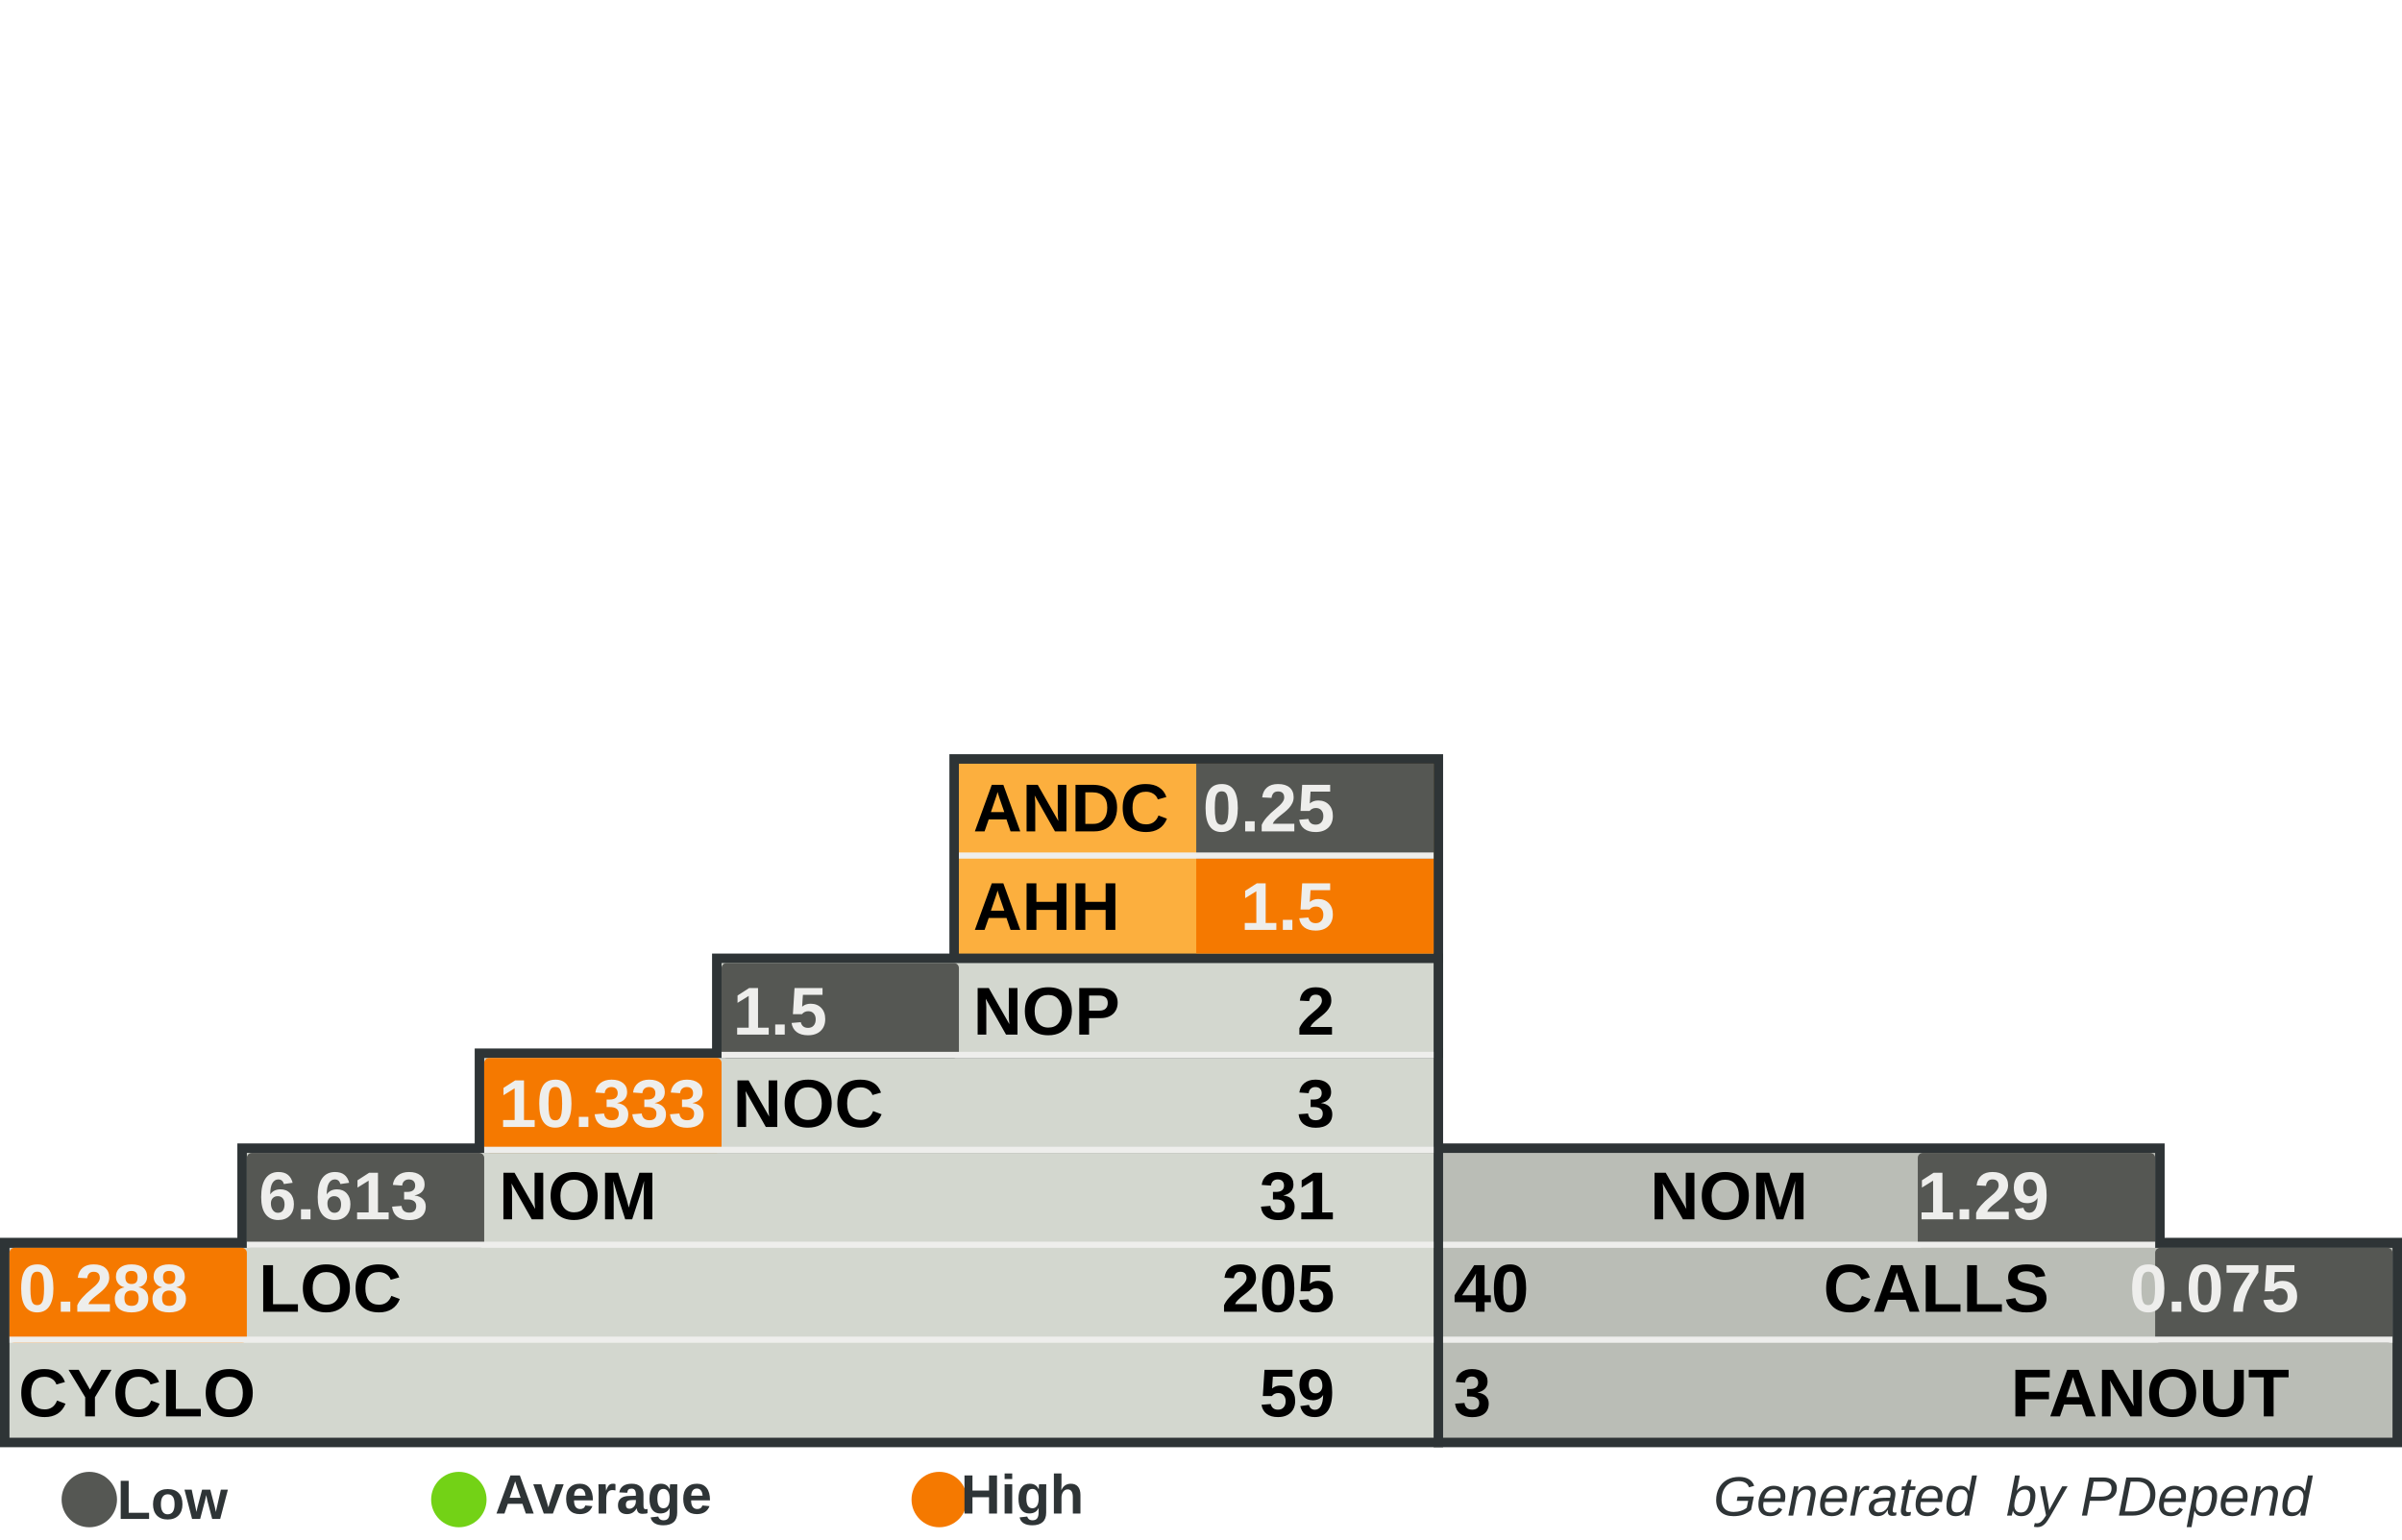
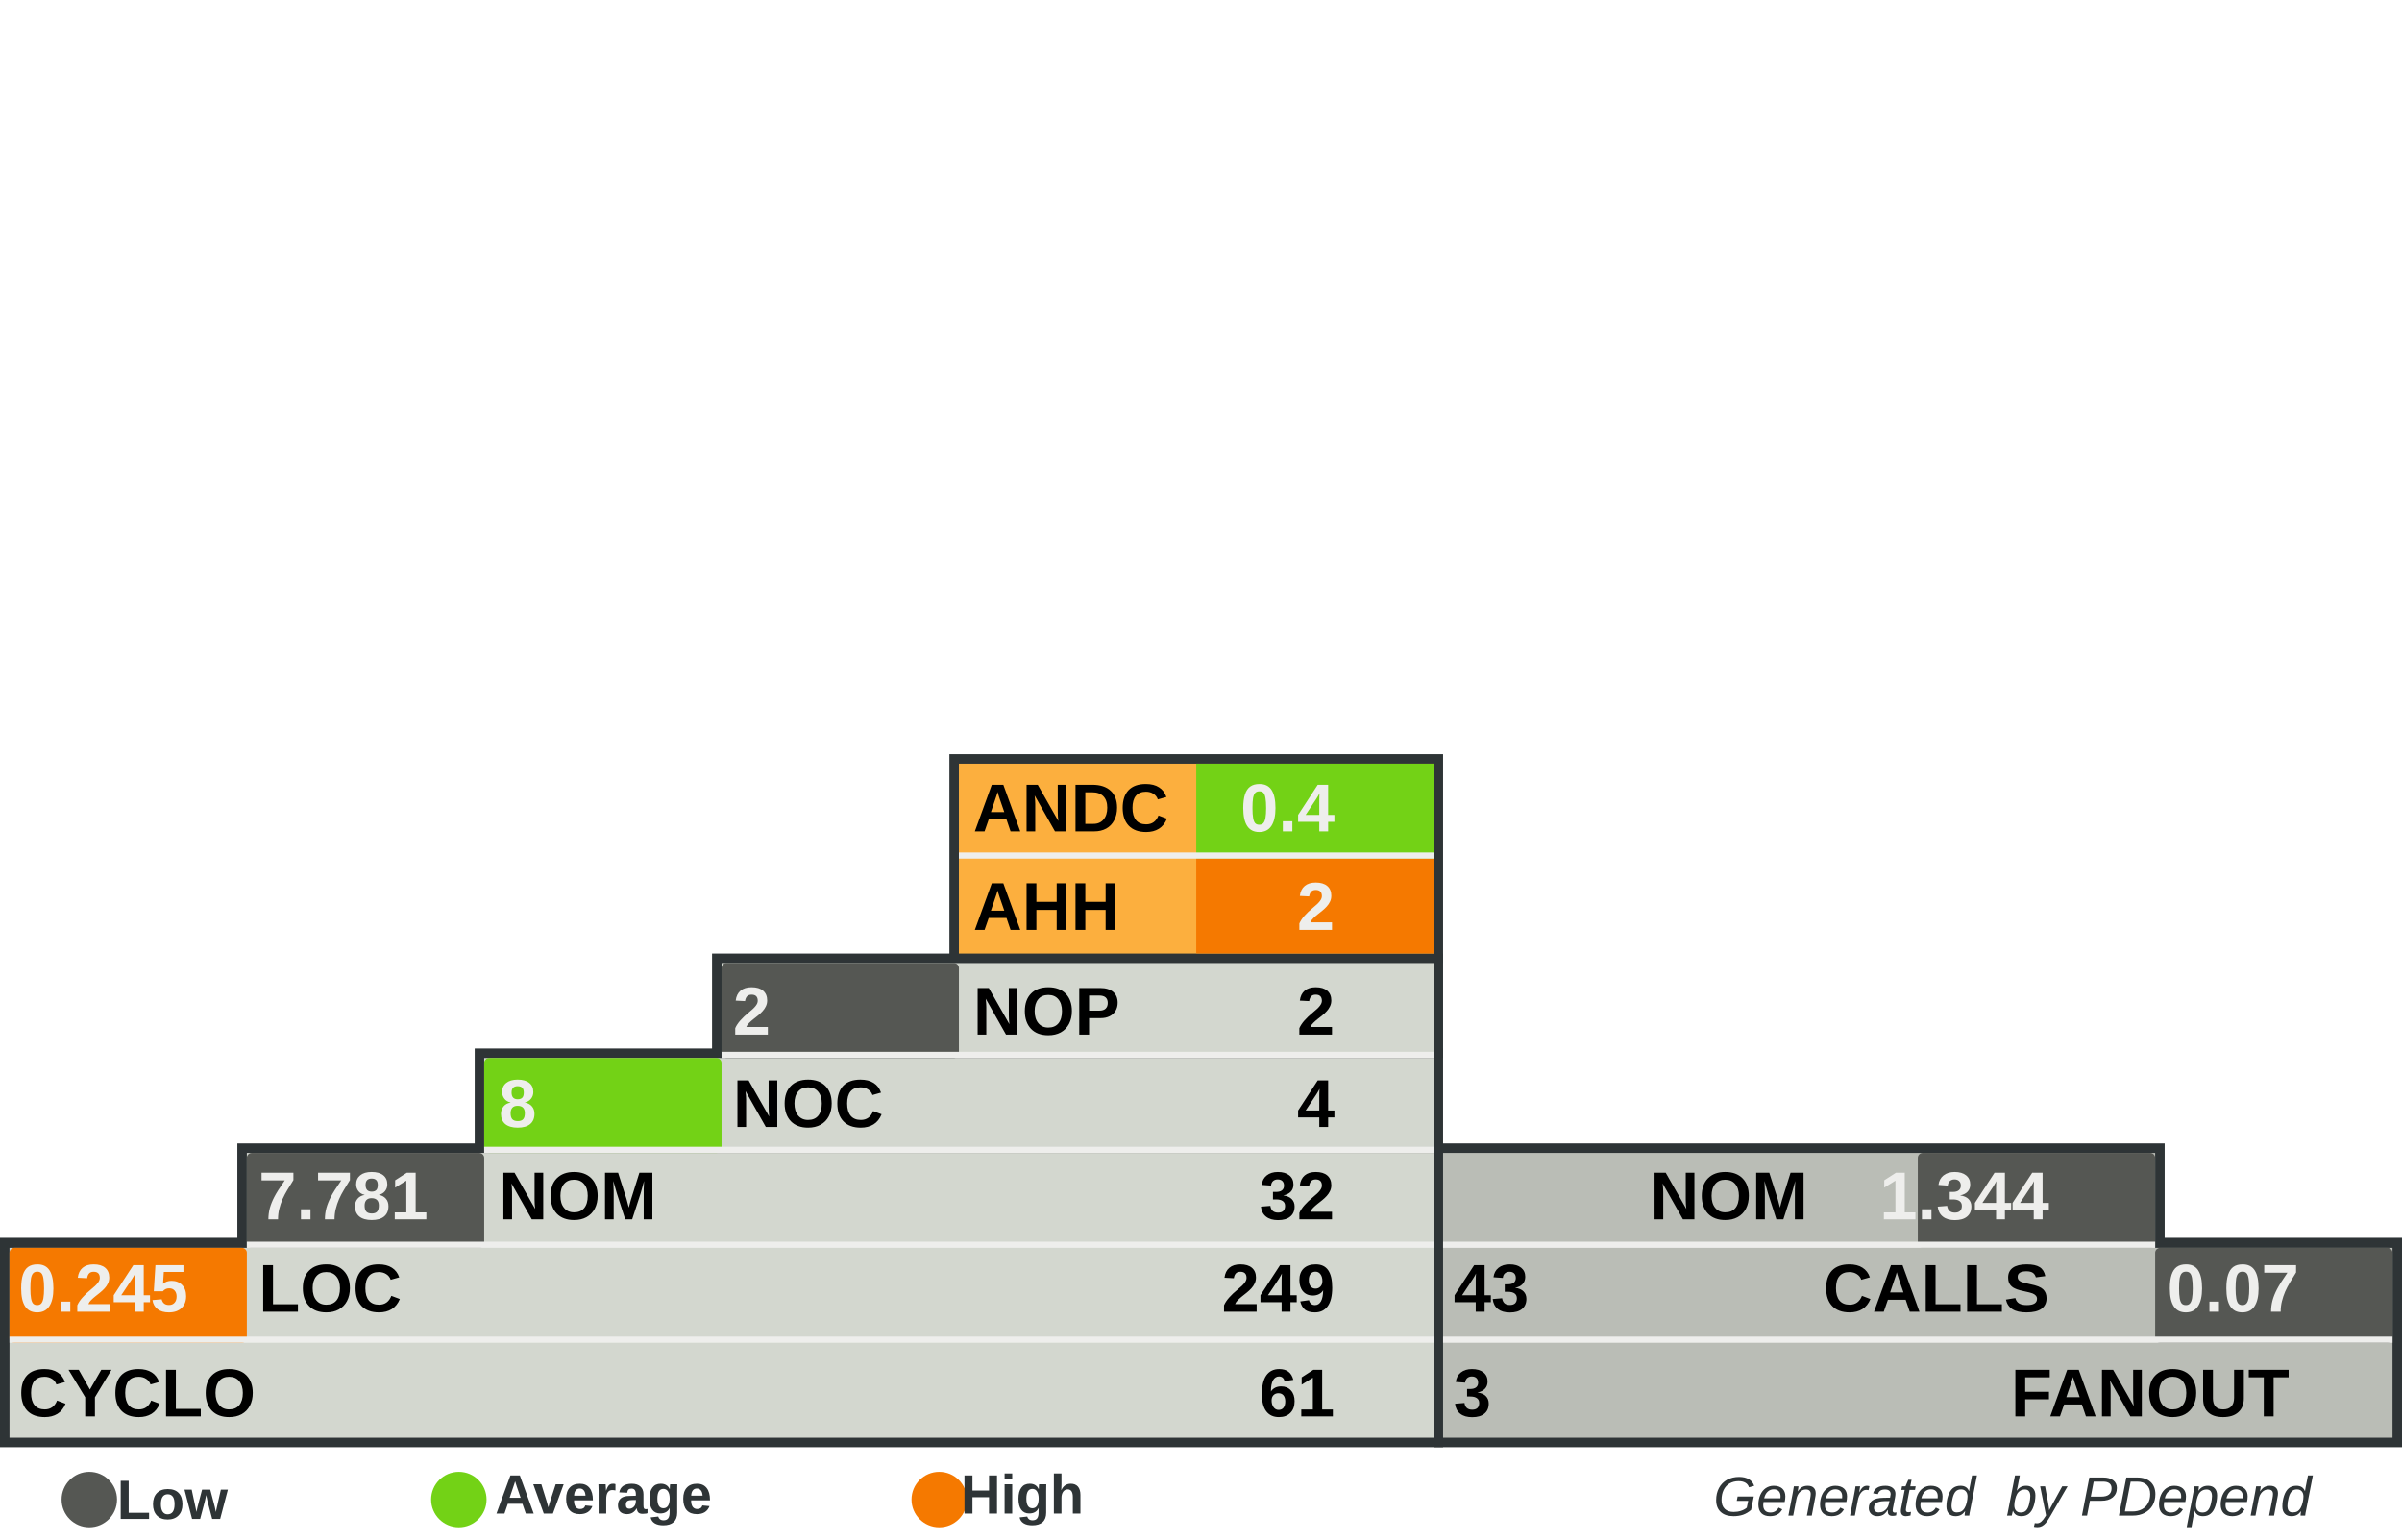
<svg xmlns="http://www.w3.org/2000/svg" width="390" height="250" id="svg5110" version="1.0">
  <defs id="defs5112">
    </defs>
  <g id="layer1">
    <rect style="fill:#555753" width="0" height="0" x="0" y="0" rx="0" ry="0" id="rect8982" xml:id="threshold.low" />
    <rect style="fill:#73d216" width="0" height="0" x="0" y="0" rx="0" ry="0" id="rect8983" xml:id="threshold.average" />
    <rect style="fill:#f57900" width="0" height="0" x="0" y="0" rx="0" ry="0" id="rect2834" xml:id="threshold.high" />
    <rect style="opacity:1;fill:#2e3436;fill-opacity:1;stroke:none;stroke-width:1;stroke-miterlimit:4;stroke-dasharray:none;stroke-opacity:1" id="rect4954" width="118.696" height="16.957" x="232.767" y="185.672" rx="2.978" ry="0" />
    <rect style="opacity:1;fill:#2e3436;fill-opacity:1;stroke:none;stroke-width:1;stroke-miterlimit:4;stroke-dasharray:none;stroke-opacity:1" id="rect4956" width="157.233" height="34" x="232.767" y="201" rx="3.945" ry="0" />
    <rect style="opacity:1;fill:#2e3436;fill-opacity:1;stroke:none;stroke-width:1;stroke-miterlimit:4;stroke-dasharray:none;stroke-opacity:1" id="rect4958" width="80.158" height="33.913" x="154.15" y="122.47" rx="2.011" ry="0" />
    <rect style="opacity:1;fill:#2e3436;fill-opacity:1;stroke:none;stroke-width:1;stroke-miterlimit:4;stroke-dasharray:none;stroke-opacity:1" id="rect4960" width="234.308" height="34" x="0" y="201" rx="5.879" ry="0" />
    <rect style="opacity:1;fill:#2e3436;fill-opacity:1;stroke:none;stroke-width:1;stroke-miterlimit:4;stroke-dasharray:none;stroke-opacity:1" id="rect4962" width="195.771" height="16.957" x="38.538" y="185.672" rx="4.912" ry="0" />
    <rect style="opacity:1;fill:#2e3436;fill-opacity:1;stroke:none;stroke-width:1;stroke-miterlimit:4;stroke-dasharray:none;stroke-opacity:1" id="rect4964" width="157.233" height="16.957" x="77.075" y="170.257" rx="3.945" ry="0" />
    <rect style="opacity:1;fill:#2e3436;fill-opacity:1;stroke:none;stroke-width:1;stroke-miterlimit:4;stroke-dasharray:none;stroke-opacity:1" id="rect4966" width="118.696" height="16.957" x="115.613" y="154.842" rx="2.978" ry="0" />
    <rect style="opacity:1;fill:#d3d7cf;fill-opacity:1;stroke:none;stroke-width:1;stroke-miterlimit:4;stroke-dasharray:none;stroke-opacity:1" id="rect4968" width="231.225" height="30.83" x="1.542" y="202.628" rx="5.801" ry="0" />
    <rect style="opacity:1;fill:#d3d7cf;fill-opacity:1;stroke:none;stroke-width:1;stroke-miterlimit:4;stroke-dasharray:none;stroke-opacity:1" id="rect4970" width="192.688" height="15.415" x="40.079" y="187.214" rx="4.834" ry="0" />
    <rect style="opacity:1;fill:#d3d7cf;fill-opacity:1;stroke:none;stroke-width:1;stroke-miterlimit:4;stroke-dasharray:none;stroke-opacity:1" id="rect4972" width="154.15" height="15.415" x="78.617" y="171.798" rx="3.868" ry="0" />
    <rect style="opacity:1;fill:#d3d7cf;fill-opacity:1;stroke:none;stroke-width:1;stroke-miterlimit:4;stroke-dasharray:none;stroke-opacity:1" id="rect4974" width="115.613" height="15.415" x="117.154" y="156.383" rx="2.901" ry="0" />
    <rect style="opacity:1;fill:#fcaf3e;fill-opacity:1;stroke:none;stroke-width:1;stroke-miterlimit:4;stroke-dasharray:none;stroke-opacity:1" id="rect4976" width="77.075" height="30.83" x="155.692" y="124.012" rx="1.934" ry="0" />
    <rect style="opacity:1;fill:#babdb6;fill-opacity:1;stroke:none;stroke-width:1;stroke-miterlimit:4;stroke-dasharray:none;stroke-opacity:1" id="rect4978" width="154.15" height="30.83" x="234.308" y="202.628" rx="3.868" ry="0" />
    <rect style="opacity:1;fill:#babdb6;fill-opacity:1;stroke:none;stroke-width:1;stroke-miterlimit:4;stroke-dasharray:none;stroke-opacity:1" id="rect4980" width="115.613" height="15.415" x="234.308" y="187.213" rx="2.901" ry="0" />
-     <rect style="opacity:1;fill:#555753;fill-opacity:1;stroke:none;stroke-width:1;stroke-miterlimit:4;stroke-dasharray:none;stroke-opacity:1" id="rect4982" xml:id="rect.andc" width="38.538" height="15.43" x="194.229" y="124.012" rx="0.967" ry="0" />
+     <rect style="opacity:1;fill:#73d216;fill-opacity:1;stroke:none;stroke-width:1;stroke-miterlimit:4;stroke-dasharray:none;stroke-opacity:1" id="rect4982" xml:id="rect.andc" width="38.538" height="15.43" x="194.229" y="124.012" rx="0.967" ry="0" />
    <rect style="opacity:1;fill:#f57900;fill-opacity:1;stroke:none;stroke-width:1;stroke-miterlimit:4;stroke-dasharray:none;stroke-opacity:1" id="rect2851" xml:id="rect.ahh" width="38.538" height="15.4" x="194.229" y="139.412" rx="0.967" ry="0" />
    <rect style="opacity:1;fill:#555753;fill-opacity:1;stroke:none;stroke-width:1;stroke-miterlimit:4;stroke-dasharray:none;stroke-opacity:1" id="rect4984" xml:id="rect.noc-nop" width="38.538" height="15.415" x="117.154" y="156.383" rx="0.806" />
-     <rect style="opacity:1;fill:#f57900;fill-opacity:1;stroke:none;stroke-width:1;stroke-miterlimit:4;stroke-dasharray:none;stroke-opacity:1" id="rect4986" xml:id="rect.nom-noc" width="38.538" height="15.415" x="78.617" y="171.798" rx="0.806" />
+     <rect style="opacity:1;fill:#73d216;fill-opacity:1;stroke:none;stroke-width:1;stroke-miterlimit:4;stroke-dasharray:none;stroke-opacity:1" id="rect4986" xml:id="rect.nom-noc" width="38.538" height="15.415" x="78.617" y="171.798" rx="0.806" />
    <rect style="opacity:1;fill:#555753;fill-opacity:1;stroke:none;stroke-width:1;stroke-miterlimit:4;stroke-dasharray:none;stroke-opacity:1" id="rect4988" xml:id="rect.loc-nom" width="38.538" height="15.415" x="40.079" y="187.213" rx="0.806" />
    <rect style="opacity:1;fill:#f57900;fill-opacity:1;stroke:none;stroke-width:1;stroke-miterlimit:4;stroke-dasharray:none;stroke-opacity:1" id="rect4990" xml:id="rect.cyclo-loc" width="38.538" height="15.415" x="1.542" y="202.628" rx="0.806" />
    <rect style="opacity:1;fill:#555753;fill-opacity:1;stroke:none;stroke-width:1;stroke-miterlimit:4;stroke-dasharray:none;stroke-opacity:1" id="rect4992" xml:id="rect.calls-nom" width="38.538" height="15.415" x="311.383" y="187.213" rx="0.806" />
    <rect style="opacity:1;fill:#555753;fill-opacity:1;stroke:none;stroke-width:1;stroke-miterlimit:4;stroke-dasharray:none;stroke-opacity:1" id="rect4994" xml:id="rect.fanout-calls" width="38.538" height="15.415" x="349.921" y="202.628" rx="0.806" />
    <rect style="opacity:1;fill:#eeeeec;fill-opacity:1;stroke:none;stroke-width:1;stroke-miterlimit:4;stroke-dasharray:none;stroke-opacity:1" id="rect4996" width="231.225" height="1" x="1.542" y="217.043" rx="5.801" ry="0" />
    <rect style="opacity:1;fill:#eeeeec;fill-opacity:1;stroke:none;stroke-width:1;stroke-miterlimit:4;stroke-dasharray:none;stroke-opacity:1" id="rect4998" width="192.688" height="1" x="40.079" y="201.628" rx="4.834" ry="0" />
    <rect style="opacity:1;fill:#eeeeec;fill-opacity:1;stroke:none;stroke-width:1;stroke-miterlimit:4;stroke-dasharray:none;stroke-opacity:1" id="rect5000" width="154.15" height="1" x="78.617" y="186.213" rx="3.868" ry="0" />
    <rect style="opacity:1;fill:#eeeeec;fill-opacity:1;stroke:none;stroke-width:1;stroke-miterlimit:4;stroke-dasharray:none;stroke-opacity:1" id="rect5002" width="115.613" height="1" x="117.154" y="170.798" rx="2.901" ry="0" />
    <rect style="opacity:1;fill:#eeeeec;fill-opacity:1;stroke:none;stroke-width:1;stroke-miterlimit:4;stroke-dasharray:none;stroke-opacity:1" id="rect5004" width="115.613" height="1" x="234.308" y="201.628" rx="2.901" ry="0" />
    <rect style="opacity:1;fill:#eeeeec;fill-opacity:1;stroke:none;stroke-width:1;stroke-miterlimit:4;stroke-dasharray:none;stroke-opacity:1" id="rect5006" width="154.15" height="1" x="234.308" y="217.043" rx="3.868" ry="0" />
    <rect style="opacity:1;fill:#eeeeec;fill-opacity:1;stroke:none;stroke-width:1;stroke-miterlimit:4;stroke-dasharray:none;stroke-opacity:1" id="rect5008" width="77.075" height="1" x="155.692" y="138.427" rx="1.934" ry="0" />
    <text xml:space="preserve" style="font-size:11px;font-style:normal;font-variant:normal;font-weight:bold;font-stretch:normal;fill:#000000;fill-opacity:1;stroke:none;stroke-width:1px;stroke-linecap:butt;stroke-linejoin:miter;stroke-opacity:1;font-family:Arial" x="158" y="135" title="Average Number of Derived Classes" id="text5010">
      <tspan title="Average Number of Derived Classes" id="tspan5012" x="158" y="135">ANDC</tspan>
    </text>
    <text xml:space="preserve" style="font-size:11px;font-style:normal;font-variant:normal;font-weight:bold;font-stretch:normal;fill:#000000;fill-opacity:1;stroke:none;stroke-width:1px;stroke-linecap:butt;stroke-linejoin:miter;stroke-opacity:1;font-family:Arial" x="158" y="151" title="Average Hierarchy Height" id="text5014">
      <tspan title="Average Hierarchy Height" id="tspan5016" x="158" y="151">AHH</tspan>
    </text>
    <text xml:space="preserve" style="font-size:11px;font-style:normal;font-variant:normal;font-weight:bold;font-stretch:normal;fill:#000000;fill-opacity:1;stroke:none;stroke-width:1px;stroke-linecap:butt;stroke-linejoin:miter;stroke-opacity:1;font-family:Arial" x="158" y="168" title="Number Of Packages" id="text5018">
      <tspan title="Number Of Packages" id="tspan5020" x="158" y="168">NOP</tspan>
    </text>
    <text xml:space="preserve" style="font-size:11px;font-style:normal;font-variant:normal;font-weight:bold;font-stretch:normal;fill:#000000;fill-opacity:1;stroke:none;stroke-width:1px;stroke-linecap:butt;stroke-linejoin:miter;stroke-opacity:1;font-family:Arial" x="119" y="183" id="text5022" title="Number Of Classes" transform="scale(0.9999985,1.000001)">
      <tspan title="Number Of Classes" id="tspan5024" x="119" y="183">NOC</tspan>
    </text>
    <text xml:space="preserve" style="font-size:11px;font-style:normal;font-variant:normal;font-weight:bold;font-stretch:normal;fill:#000000;fill-opacity:1;stroke:none;stroke-width:1px;stroke-linecap:butt;stroke-linejoin:miter;stroke-opacity:1;font-family:Arial" x="81" y="198" id="text5026" title="Number Of Methods (Methods+Functions)" transform="scale(0.9999985,1.000001)">
      <tspan title="Number Of Methods (Methods+Functions)" id="tspan5028" x="81" y="198">NOM</tspan>
    </text>
    <text xml:space="preserve" style="font-size:11px;font-style:normal;font-variant:normal;font-weight:bold;font-stretch:normal;fill:#000000;fill-opacity:1;stroke:none;stroke-width:1px;stroke-linecap:butt;stroke-linejoin:miter;stroke-opacity:1;font-family:Arial" x="42" y="213" id="text5030" title="Lines Of Code (Non Comment and Non Whitespace Lines)" transform="scale(0.9999985,1.000001)">
      <tspan title="Lines Of Code (Non Comment and Non Whitespace Lines)" id="tspan5032" x="42" y="213">LOC</tspan>
    </text>
    <text xml:space="preserve" style="font-size:11px;font-style:normal;font-variant:normal;font-weight:bold;font-stretch:normal;fill:#000000;fill-opacity:1;stroke:none;stroke-width:1px;stroke-linecap:butt;stroke-linejoin:miter;stroke-opacity:1;font-family:Arial" x="3" y="230" id="text5034" title="Cyclomatic Complexity" transform="scale(0.9999985,1.000001)">
      <tspan title="Cyclomatic Complexity" id="tspan5036" x="3" y="230">CYCLO</tspan>
    </text>
    <text xml:space="preserve" style="font-size:11px;font-style:normal;font-variant:normal;font-weight:bold;font-stretch:normal;text-align:end;text-anchor:end;fill:#000000;fill-opacity:1;stroke:none;stroke-width:1px;stroke-linecap:butt;stroke-linejoin:miter;stroke-opacity:1;font-family:Arial" x="308.858" y="198" id="text5038" title="Number Of Methods (Methods+Functions)" transform="scale(0.9999985,1.000001)">
      <tspan title="Number Of Methods (Methods+Functions)" id="tspan5040" x="308.858" y="198">NOM</tspan>
    </text>
    <text xml:space="preserve" style="font-size:11px;font-style:normal;font-variant:normal;font-weight:bold;font-stretch:normal;text-anchor:end;fill:#000000;fill-opacity:1;stroke:none;stroke-width:1px;stroke-linecap:butt;stroke-linejoin:miter;stroke-opacity:1;font-family:Arial" x="348" y="213" id="text5042" title="Number of Operation Calls" transform="scale(0.9999985,1.000001)">
      <tspan title="Number of Operation Calls" id="tspan5044" x="348" y="213">CALLS</tspan>
    </text>
    <text xml:space="preserve" style="font-size:11px;font-style:normal;font-variant:normal;font-weight:bold;font-stretch:normal;text-anchor:end;fill:#000000;fill-opacity:1;stroke:none;stroke-width:1px;stroke-linecap:butt;stroke-linejoin:miter;stroke-opacity:1;font-family:Arial" x="387" y="230" id="text5046" title="Number of Called Classes" transform="scale(0.9999985,1.000001)">
      <tspan title="Number of Called Classes" id="tspan5048" x="387" y="230">FANOUT</tspan>
    </text>
    <text xml:space="preserve" style="font-size:11px;font-style:normal;font-variant:normal;font-weight:bold;font-stretch:normal;fill:#000000;fill-opacity:1;stroke:none;stroke-width:1px;stroke-linecap:butt;stroke-linejoin:miter;stroke-opacity:1;font-family:Arial" title="Number of Called Classes" x="236" y="230" id="text5050" transform="scale(0.9999985,1.000001)">
      <tspan title="Number of Called Classes" id="tspan5052" xml:id="pdepend.fanout" x="236" y="230">3</tspan>
    </text>
    <text xml:space="preserve" style="font-size:11px;font-style:normal;font-variant:normal;font-weight:bold;font-stretch:normal;fill:#000000;fill-opacity:1;stroke:none;stroke-width:1px;stroke-linecap:butt;stroke-linejoin:miter;stroke-opacity:1;font-family:Arial" title="Number of Operation Calls" x="236" y="213" id="text5054" transform="scale(0.9999985,1.000001)">
-       <tspan title="Number of Operation Calls" id="tspan5056" xml:id="pdepend.calls" x="236" y="213">40</tspan>
+       <tspan title="Number of Operation Calls" id="tspan5056" xml:id="pdepend.calls" x="236" y="213">43</tspan>
    </text>
    <text xml:space="preserve" style="font-size:11px;font-style:normal;font-variant:normal;font-weight:bold;font-stretch:normal;text-anchor:end;fill:#000000;fill-opacity:1;stroke:none;stroke-width:1px;stroke-linecap:butt;stroke-linejoin:miter;stroke-opacity:1;font-family:Arial" title="Cyclomatic Complexity" x="232" y="230" id="text5058" transform="scale(0.9999985,1.000001)">
-       <tspan title="Cyclomatic Complexity" id="tspan5060" xml:id="pdepend.cyclo" x="232" y="230">59</tspan>
+       <tspan title="Cyclomatic Complexity" id="tspan5060" xml:id="pdepend.cyclo" x="232" y="230">61</tspan>
    </text>
    <text xml:space="preserve" style="font-size:11px;font-style:normal;font-variant:normal;font-weight:bold;font-stretch:normal;text-anchor:end;fill:#000000;fill-opacity:1;stroke:none;stroke-width:1px;stroke-linecap:butt;stroke-linejoin:miter;stroke-opacity:1;font-family:Arial" title="Lines Of Code (Non Comment and Non Whitespace Lines)" x="232" y="213" id="text5062" transform="scale(0.9999985,1.000001)">
-       <tspan xml:id="pdepend.loc" title="Lines Of Code (Non Comment and Non Whitespace Lines)" id="tspan5064" x="232" y="213">205</tspan>
+       <tspan xml:id="pdepend.loc" title="Lines Of Code (Non Comment and Non Whitespace Lines)" id="tspan5064" x="232" y="213">249</tspan>
    </text>
    <text xml:space="preserve" style="font-size:11px;font-style:normal;font-variant:normal;font-weight:bold;font-stretch:normal;text-anchor:end;fill:#000000;fill-opacity:1;stroke:none;stroke-width:1px;stroke-linecap:butt;stroke-linejoin:miter;stroke-opacity:1;font-family:Arial" title="Number Of Methods (Methods+Functions)" x="232" y="198" id="text5066" transform="scale(0.9999985,1.000001)">
-       <tspan title="Number Of Methods (Methods+Functions)" id="tspan5068" xml:id="pdepend.nom" x="232" y="198">31</tspan>
+       <tspan title="Number Of Methods (Methods+Functions)" id="tspan5068" xml:id="pdepend.nom" x="232" y="198">32</tspan>
    </text>
    <text xml:space="preserve" style="font-size:11px;font-style:normal;font-variant:normal;font-weight:bold;font-stretch:normal;text-anchor:end;fill:#000000;fill-opacity:1;stroke:none;stroke-width:1px;stroke-linecap:butt;stroke-linejoin:miter;stroke-opacity:1;font-family:Arial" title="Number Of Packages" x="232" y="168" id="text5070" transform="scale(0.9999985,1.000001)">
      <tspan title="Number Of Packages" id="tspan5072" xml:id="pdepend.nop" x="232" y="168">2</tspan>
    </text>
    <text xml:space="preserve" style="font-size:11px;font-style:normal;font-variant:normal;font-weight:bold;font-stretch:normal;text-anchor:end;fill:#000000;fill-opacity:1;stroke:none;stroke-width:1px;stroke-linecap:butt;stroke-linejoin:miter;stroke-opacity:1;font-family:Arial" title="Number Of Classes" x="232" y="183" id="text5074" transform="scale(0.9999985,1.000001)">
-       <tspan title="Number Of Classes" id="tspan5076" xml:id="pdepend.noc" x="232" y="183">3</tspan>
+       <tspan title="Number Of Classes" id="tspan5076" xml:id="pdepend.noc" x="232" y="183">4</tspan>
    </text>
    <text xml:space="preserve" style="font-size:11px;font-style:normal;font-variant:normal;font-weight:bold;font-stretch:normal;text-anchor:end;fill:#eeeeec;fill-opacity:1;stroke:none;stroke-width:1px;stroke-linecap:butt;stroke-linejoin:miter;stroke-opacity:1;font-family:Arial" title="Average Number of Derived Classes" x="232" y="135" id="text5078" transform="scale(0.9999985,1.000001)">
-       <tspan title="Average Number of Derived Classes" id="tspan5080" xml:id="pdepend.andc" x="232" y="135">0.25</tspan>
+       <tspan title="Average Number of Derived Classes" id="tspan5080" xml:id="pdepend.andc" x="232" y="135">0.4</tspan>
    </text>
    <text xml:space="preserve" style="font-size:11px;font-style:normal;font-variant:normal;font-weight:bold;font-stretch:normal;text-anchor:end;fill:#eeeeec;fill-opacity:1;stroke:none;stroke-width:1px;stroke-linecap:butt;stroke-linejoin:miter;stroke-opacity:1;font-family:Arial" title="Average Hierarchy Height" x="232" y="151" id="text5082" transform="scale(0.9999985,1.000001)">
-       <tspan title="Average Hierarchy Height" id="tspan5084" xml:id="pdepend.ahh" x="232" y="151">1.5</tspan>
+       <tspan title="Average Hierarchy Height" id="tspan5084" xml:id="pdepend.ahh" x="232" y="151">2</tspan>
    </text>
    <text xml:space="preserve" style="font-size:11px;font-style:normal;font-variant:normal;font-weight:bold;font-stretch:normal;fill:#eeeeec;fill-opacity:1;stroke:none;stroke-width:1px;stroke-linecap:butt;stroke-linejoin:miter;stroke-opacity:1;font-family:Arial" title="Ratio: Number of Classes / Number of Packages" x="119" y="168" id="text5086" transform="scale(0.9999985,1.000001)">
-       <tspan title="Ratio: Number of Classes / Number of Packages" id="tspan5088" xml:id="pdepend.noc-nop" x="119" y="168">1.5</tspan>
+       <tspan title="Ratio: Number of Classes / Number of Packages" id="tspan5088" xml:id="pdepend.noc-nop" x="119" y="168">2</tspan>
    </text>
    <text xml:space="preserve" style="font-size:11px;font-style:normal;font-variant:normal;font-weight:bold;font-stretch:normal;fill:#eeeeec;fill-opacity:1;stroke:none;stroke-width:1px;stroke-linecap:butt;stroke-linejoin:miter;stroke-opacity:1;font-family:Arial" title="Ratio: Number of Methods / Number of Classes" x="81" y="183" id="text5090" transform="scale(0.9999985,1.000001)">
-       <tspan title="Ratio: Number of Methods / Number of Classes" id="tspan5092" xml:id="pdepend.nom-noc" x="81" y="183">10.333</tspan>
+       <tspan title="Ratio: Number of Methods / Number of Classes" id="tspan5092" xml:id="pdepend.nom-noc" x="81" y="183">8</tspan>
    </text>
    <text xml:space="preserve" style="font-size:11px;font-style:normal;font-variant:normal;font-weight:bold;font-stretch:normal;fill:#eeeeec;fill-opacity:1;stroke:none;stroke-width:1px;stroke-linecap:butt;stroke-linejoin:miter;stroke-opacity:1;font-family:Arial" title="Ratio: Lines of Code / Number of Methods" x="42" y="198" id="text5094" transform="scale(0.9999985,1.000001)">
-       <tspan title="Ratio: Lines of Code / Number of Methods" id="tspan5096" xml:id="pdepend.loc-nom" x="42" y="198">6.613</tspan>
+       <tspan title="Ratio: Lines of Code / Number of Methods" id="tspan5096" xml:id="pdepend.loc-nom" x="42" y="198">7.781</tspan>
    </text>
    <text xml:space="preserve" style="font-size:11px;font-style:normal;font-variant:normal;font-weight:bold;font-stretch:normal;fill:#eeeeec;fill-opacity:1;stroke:none;stroke-width:1px;stroke-linecap:butt;stroke-linejoin:miter;stroke-opacity:1;font-family:Arial" title="Ratio: Cyclomatic Complexity / Lines of Code" x="3" y="213" id="text5098" transform="scale(0.9999985,1.000001)">
-       <tspan title="Ratio: Cyclomatic Complexity / Lines of Code" id="tspan5100" xml:id="pdepend.cyclo-loc" x="3" y="213">0.288</tspan>
+       <tspan title="Ratio: Cyclomatic Complexity / Lines of Code" id="tspan5100" xml:id="pdepend.cyclo-loc" x="3" y="213">0.245</tspan>
    </text>
    <text xml:space="preserve" style="font-size:11px;font-style:normal;font-variant:normal;font-weight:bold;font-stretch:normal;text-anchor:end;fill:#eeeeec;fill-opacity:1;stroke:none;stroke-width:1px;stroke-linecap:butt;stroke-linejoin:miter;stroke-opacity:1;font-family:Arial" title="Ratio: Number of Called Classes(FANOUT) / Number of Operation Calls" x="388.563" y="213" id="text5102" transform="scale(0.9999985,1.000001)">
-       <tspan title="Ratio: Number of Called Classes(FANOUT) / Number of Operation Calls" id="tspan5104" xml:id="pdepend.fanout-calls" x="388.563" y="213">0.075</tspan>
+       <tspan title="Ratio: Number of Called Classes(FANOUT) / Number of Operation Calls" id="tspan5104" xml:id="pdepend.fanout-calls" x="388.563" y="213">0.07</tspan>
    </text>
    <text xml:space="preserve" style="font-size:11px;font-style:normal;font-variant:normal;font-weight:bold;font-stretch:normal;text-anchor:end;fill:#eeeeec;fill-opacity:1;stroke:none;stroke-width:1px;stroke-linecap:butt;stroke-linejoin:miter;stroke-opacity:1;font-family:Arial" title="Ratio: Number of Operation Calls / Number of Methods (Methods+Functions)" x="348" y="198" id="text5106" transform="scale(0.9999985,1.000001)">
-       <tspan title="Ratio: Number of Operation Calls / Number of Methods (Methods+Functions)" id="tspan5108" xml:id="pdepend.calls-nom" x="348" y="198">1.29</tspan>
+       <tspan title="Ratio: Number of Operation Calls / Number of Methods (Methods+Functions)" id="tspan5108" xml:id="pdepend.calls-nom" x="348" y="198">1.344</tspan>
    </text>
    <text xml:space="preserve" style="font-size:8px;font-style:normal;font-variant:normal;font-weight:bold;font-stretch:normal;text-align:end;text-anchor:end;fill:#2e3436;fill-opacity:1;stroke:none;stroke-width:1px;stroke-linecap:butt;stroke-linejoin:miter;stroke-opacity:1;font-family:Arial" x="386.395" y="246.106" id="text2692">
      <tspan id="tspan2694" x="386.395" y="246.106" style="font-size:9px;font-style:italic;font-variant:normal;font-weight:normal;font-stretch:normal;text-align:end;text-anchor:end;fill:#2e3436;font-family:Arial;">Generated  by PDepend</tspan>
    </text>
    <path style="opacity:1;fill:#555753;fill-opacity:1;stroke:none;stroke-width:1;stroke-miterlimit:4;stroke-dasharray:none;stroke-opacity:1" id="path3780" d="M 65.333,285.667 A 12,10.333 0 1 1 41.333,285.667 A 12,10.333 0 1 1 65.333,285.667 z" transform="matrix(0.375,0,0,0.4354839,-5.5,119.0968)" />
    <text xml:space="preserve" style="font-size:8px;font-style:normal;font-weight:bold;text-align:center;text-anchor:middle;fill:#2e3436;fill-opacity:1;stroke:none;stroke-width:1px;stroke-linecap:butt;stroke-linejoin:miter;stroke-opacity:1;font-family:URW Chancery L;" x="32.387" y="246.642" id="text3782">
      <tspan id="tspan3784" x="32.387" y="246.642" style="font-size:9px;font-style:normal;font-variant:normal;font-weight:bold;font-stretch:normal;fill:#2e3436;font-family:Arial;">Low</tspan>
    </text>
    <path style="opacity:1;fill:#73d216;fill-opacity:1;stroke:none;stroke-width:1;stroke-miterlimit:4;stroke-dasharray:none;stroke-opacity:1" id="path3786" d="M 65.333,285.667 A 12,10.333 0 1 1 41.333,285.667 A 12,10.333 0 1 1 65.333,285.667 z" transform="matrix(0.375,0,0,0.4354839,54.5,119.0968)" />
    <text xml:space="preserve" style="font-size:8px;font-style:normal;font-weight:bold;text-align:center;text-anchor:middle;fill:#2e3436;fill-opacity:1;stroke:none;stroke-width:1px;stroke-linecap:butt;stroke-linejoin:miter;stroke-opacity:1;font-family:URW Chancery L;" x="102.387" y="245.774" id="text3788">
      <tspan id="tspan3790" x="102.387" y="245.774" style="font-size:9px;font-style:normal;font-variant:normal;font-weight:bold;font-stretch:normal;fill:#2e3436;font-family:Arial;">Average</tspan>
    </text>
    <path style="opacity:1;fill:#f57900;fill-opacity:1;stroke:none;stroke-width:1;stroke-miterlimit:4;stroke-dasharray:none;stroke-opacity:1" id="path3792" d="M 65.333,285.667 A 12,10.333 0 1 1 41.333,285.667 A 12,10.333 0 1 1 65.333,285.667 z" transform="matrix(0.375,0,0,0.4354839,132.5,119.0968)" />
    <text xml:space="preserve" style="font-size:8px;font-style:normal;font-weight:bold;text-align:center;text-anchor:middle;fill:#2e3436;fill-opacity:1;stroke:none;stroke-width:1px;stroke-linecap:butt;stroke-linejoin:miter;stroke-opacity:1;font-family:URW Chancery L;" x="170.387" y="245.774" id="text3794">
      <tspan id="tspan3796" x="170.387" y="245.774" style="font-size:9px;font-style:normal;font-variant:normal;font-weight:bold;font-stretch:normal;fill:#2e3436;font-family:Arial;">High</tspan>
    </text>
  </g>
</svg>
